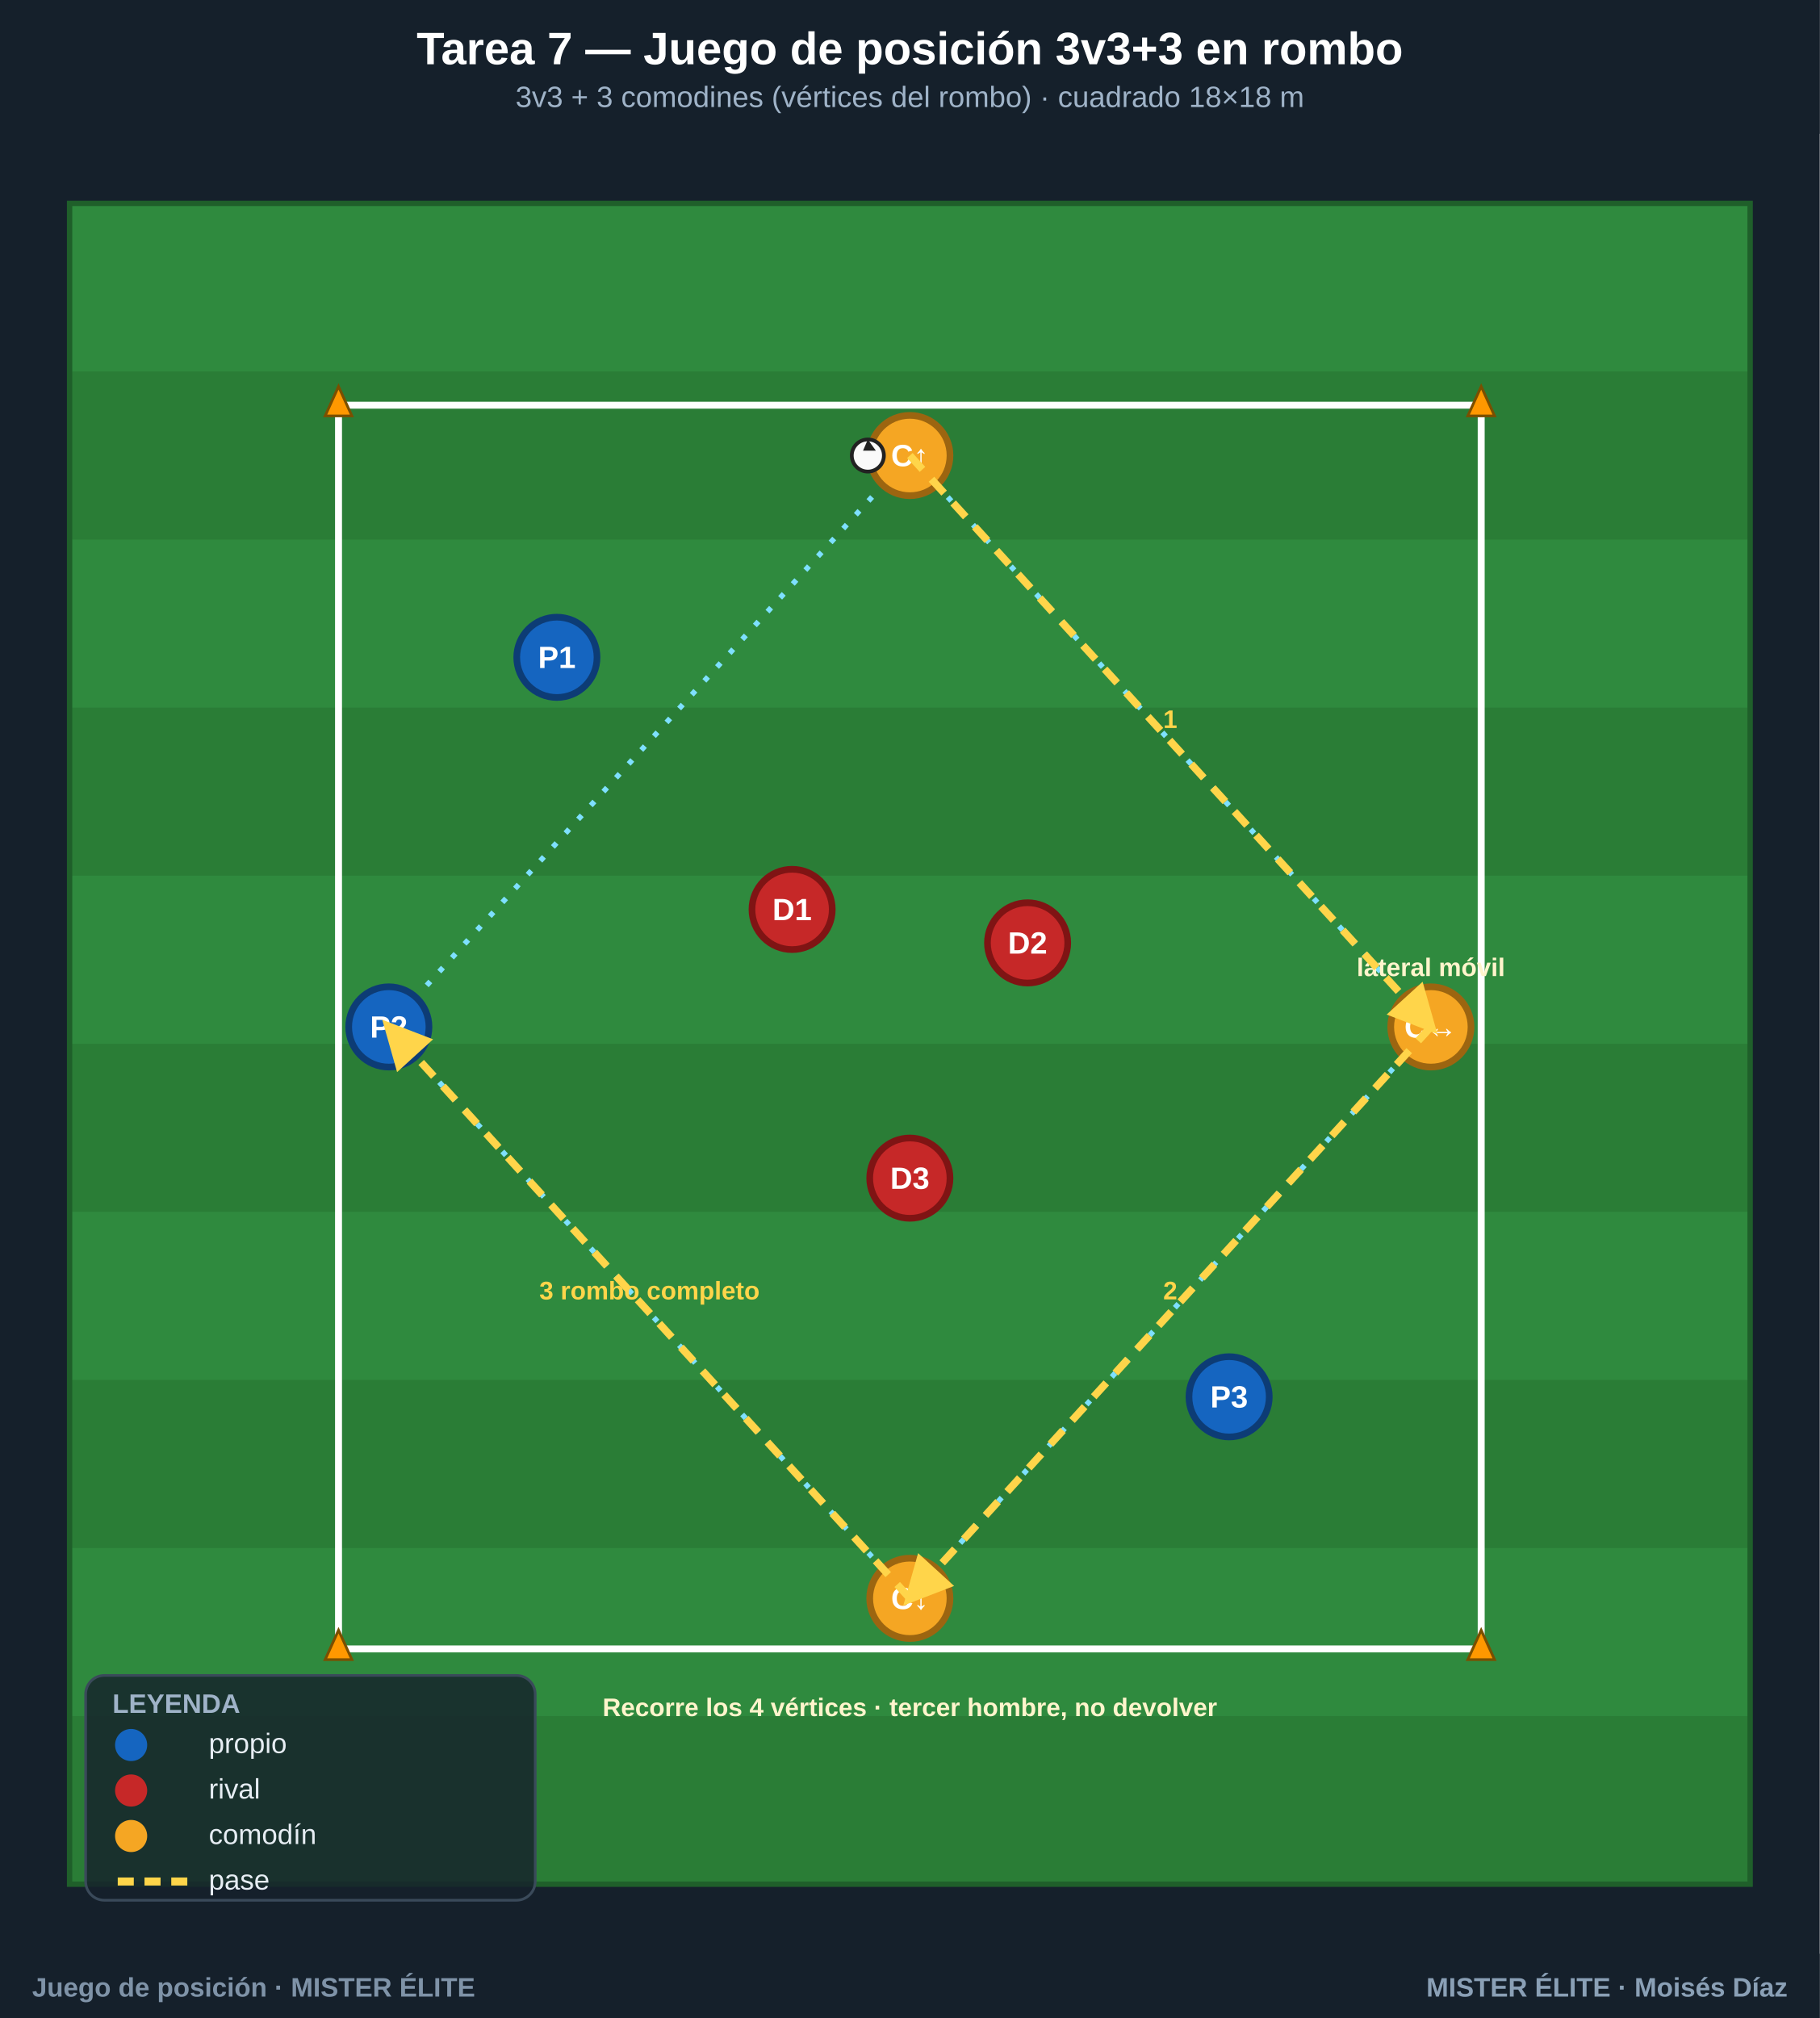
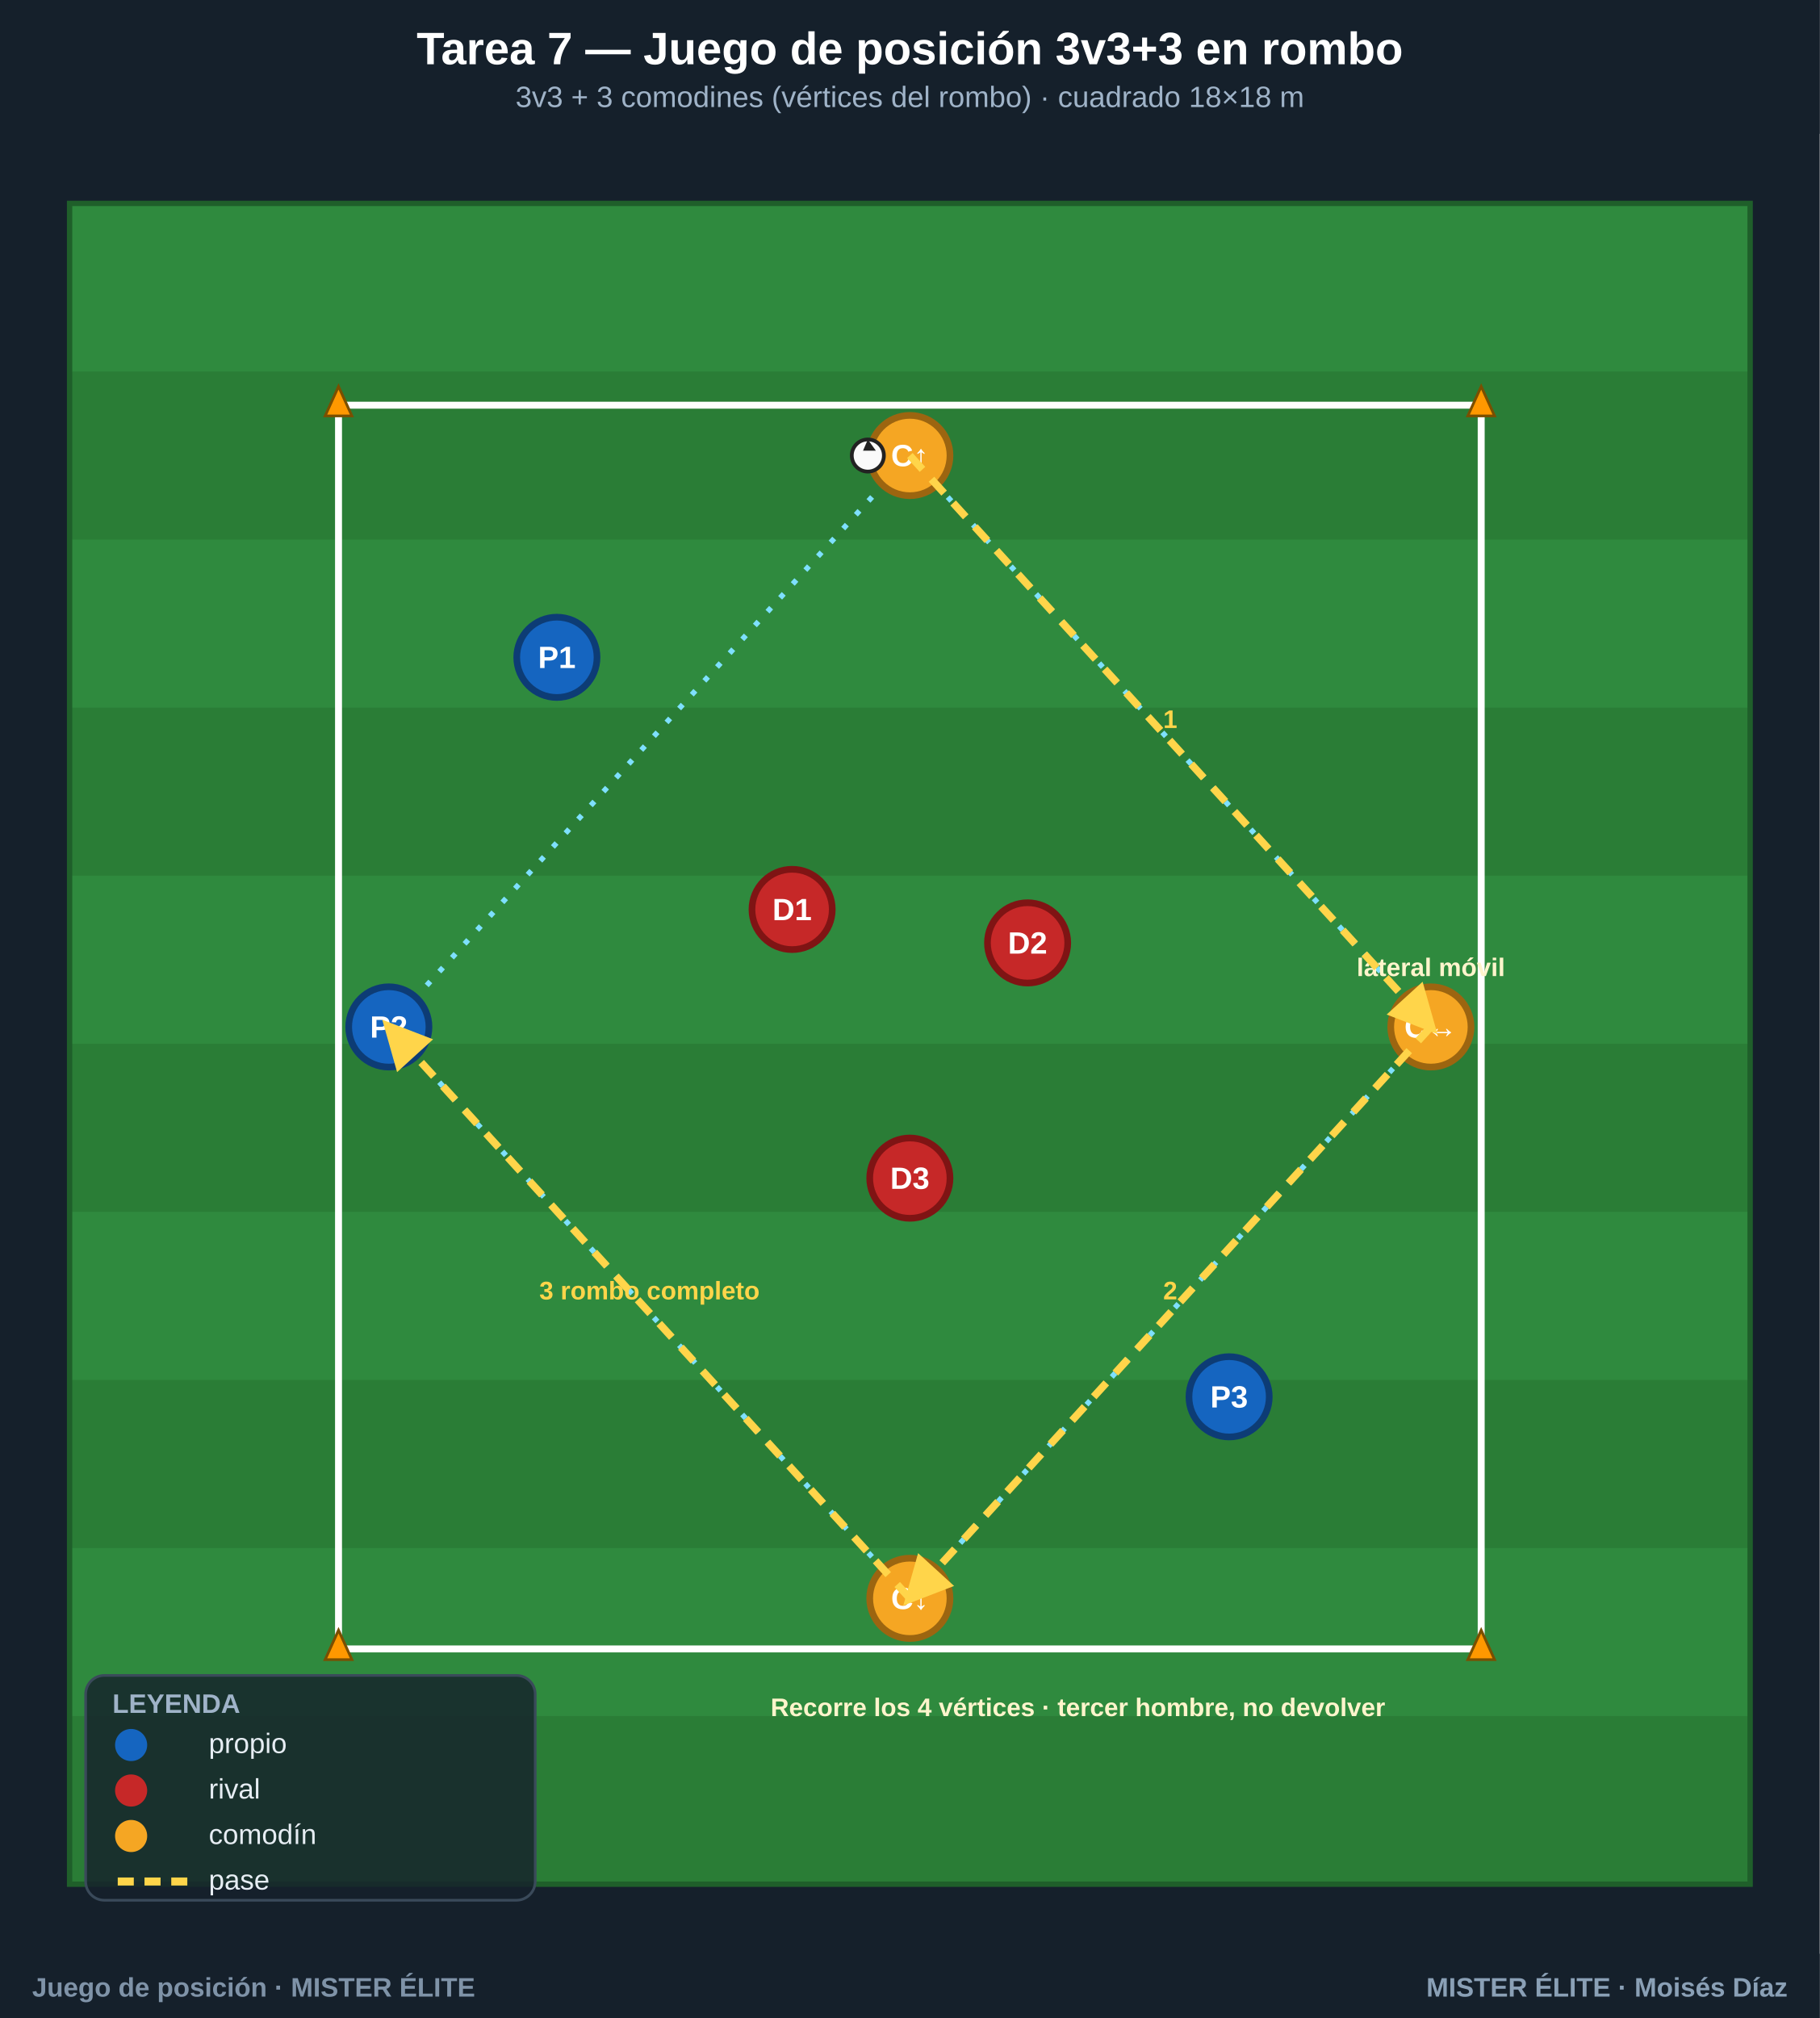
<svg xmlns="http://www.w3.org/2000/svg" viewBox="0 0 680 754" width="680" height="754" font-family="Segoe UI,Arial,sans-serif">
  <defs>
    <marker id="ah_pass" viewBox="0 0 10 10" refX="8" refY="5" markerWidth="6.5" markerHeight="6.5" orient="auto-start-reverse">
      <path d="M0,0 L10,5 L0,10 z" fill="#ffd54a" />
    </marker>
    <marker id="ah_run" viewBox="0 0 10 10" refX="8" refY="5" markerWidth="6.5" markerHeight="6.5" orient="auto-start-reverse">
      <path d="M0,0 L10,5 L0,10 z" fill="#ffffff" />
    </marker>
    <marker id="ah_drive" viewBox="0 0 10 10" refX="8" refY="5" markerWidth="6.5" markerHeight="6.5" orient="auto-start-reverse">
      <path d="M0,0 L10,5 L0,10 z" fill="#7ee0ff" />
    </marker>
    <marker id="ah_white" viewBox="0 0 10 10" refX="8" refY="5" markerWidth="6.5" markerHeight="6.5" orient="auto-start-reverse">
      <path d="M0,0 L10,5 L0,10 z" fill="#ffffff" />
    </marker>
  </defs>
  <rect x="0.0" y="0.0" width="680.0" height="754.0" fill="#15202b" />
  <rect x="26.0" y="76.0" width="628.0" height="63.3" fill="#2f8a3e" />
  <rect x="26.0" y="138.8" width="628.0" height="63.3" fill="#2a7d36" />
  <rect x="26.0" y="201.6" width="628.0" height="63.3" fill="#2f8a3e" />
  <rect x="26.0" y="264.4" width="628.0" height="63.3" fill="#2a7d36" />
  <rect x="26.0" y="327.2" width="628.0" height="63.3" fill="#2f8a3e" />
  <rect x="26.0" y="390.0" width="628.0" height="63.3" fill="#2a7d36" />
  <rect x="26.0" y="452.8" width="628.0" height="63.3" fill="#2f8a3e" />
  <rect x="26.0" y="515.6" width="628.0" height="63.3" fill="#2a7d36" />
  <rect x="26.0" y="578.4" width="628.0" height="63.3" fill="#2f8a3e" />
  <rect x="26.0" y="641.2" width="628.0" height="63.3" fill="#2a7d36" />
  <rect x="26.0" y="76.0" width="628.0" height="628.0" fill="none" stroke="#1f5f2a" stroke-width="2" />
  <rect x="0.0" y="0.0" width="680.0" height="50.0" fill="#15202b" />
  <text x="340.0" y="24.0" font-family="Segoe UI,Arial,sans-serif" font-size="17" font-weight="800" fill="#ffffff" text-anchor="middle">Tarea 7 — Juego de posición 3v3+3 en rombo</text>
  <text x="340.0" y="40.0" font-family="Segoe UI,Arial,sans-serif" font-size="11" font-weight="500" fill="#9fb3c8" text-anchor="middle">3v3 + 3 comodines (vértices del rombo) · cuadrado 18×18 m</text>
  <rect x="0.0" y="730.0" width="680.0" height="24.0" fill="#15202b" />
  <text x="668.0" y="746.0" font-family="Segoe UI,Arial,sans-serif" font-size="10" font-weight="700" fill="#8aa0b6" text-anchor="end">MISTER ÉLITE · Moisés Díaz</text>
  <text x="12.0" y="746.0" font-family="Segoe UI,Arial,sans-serif" font-size="10" font-weight="600" fill="#7f93a8" text-anchor="start">Juego de posición · MISTER ÉLITE</text>
  <rect x="126.5" y="151.4" width="427.0" height="464.7" rx="3" fill="none" stroke="#ffffff" stroke-width="2.6" />
  <path d="M126.5,609.1 l5,11 l-10,0 z" fill="#ff9800" stroke="#7a4f00" stroke-width="1" />
  <path d="M126.5,144.4 l5,11 l-10,0 z" fill="#ff9800" stroke="#7a4f00" stroke-width="1" />
  <path d="M553.5,609.1 l5,11 l-10,0 z" fill="#ff9800" stroke="#7a4f00" stroke-width="1" />
  <path d="M553.5,144.4 l5,11 l-10,0 z" fill="#ff9800" stroke="#7a4f00" stroke-width="1" />
  <line x1="340.0" y1="170.2" x2="534.7" y2="383.7" stroke="#7ee0ff" stroke-width="2.0" stroke-dasharray="2 5" opacity="1" />
  <line x1="534.7" y1="383.7" x2="340.0" y2="597.2" stroke="#7ee0ff" stroke-width="2.0" stroke-dasharray="2 5" opacity="1" />
  <line x1="340.0" y1="597.2" x2="145.3" y2="383.7" stroke="#7ee0ff" stroke-width="2.0" stroke-dasharray="2 5" opacity="1" />
  <line x1="145.3" y1="383.7" x2="340.0" y2="170.2" stroke="#7ee0ff" stroke-width="2.0" stroke-dasharray="2 5" opacity="1" />
  <g>
    <circle cx="340.0" cy="170.2" r="15" fill="#f5a623" stroke="#9c6510" stroke-width="2.5" />
    <text x="340.0" y="174.2" font-family="Segoe UI,Arial" font-size="11.5" font-weight="800" fill="#fff" text-anchor="middle">C↑</text>
  </g>
  <g>
    <circle cx="340.0" cy="597.2" r="15" fill="#f5a623" stroke="#9c6510" stroke-width="2.5" />
    <text x="340.0" y="601.2" font-family="Segoe UI,Arial" font-size="11.5" font-weight="800" fill="#fff" text-anchor="middle">C↓</text>
  </g>
  <g>
    <circle cx="534.7" cy="383.7" r="15" fill="#f5a623" stroke="#9c6510" stroke-width="2.5" />
    <text x="534.7" y="387.7" font-family="Segoe UI,Arial" font-size="11.5" font-weight="800" fill="#fff" text-anchor="middle">C↔</text>
  </g>
  <text x="534.7" y="364.7" font-family="Segoe UI,Arial,sans-serif" font-size="9.5" font-weight="600" fill="#fff5cc" text-anchor="middle">lateral móvil</text>
  <g>
    <circle cx="208.1" cy="245.6" r="15" fill="#1565c0" stroke="#0d3c75" stroke-width="2.5" />
    <text x="208.1" y="249.6" font-family="Segoe UI,Arial" font-size="11.5" font-weight="800" fill="#fff" text-anchor="middle">P1</text>
  </g>
  <g>
    <circle cx="145.3" cy="383.7" r="15" fill="#1565c0" stroke="#0d3c75" stroke-width="2.5" />
    <text x="145.3" y="387.7" font-family="Segoe UI,Arial" font-size="11.5" font-weight="800" fill="#fff" text-anchor="middle">P2</text>
  </g>
  <g>
    <circle cx="459.3" cy="521.9" r="15" fill="#1565c0" stroke="#0d3c75" stroke-width="2.5" />
    <text x="459.3" y="525.9" font-family="Segoe UI,Arial" font-size="11.5" font-weight="800" fill="#fff" text-anchor="middle">P3</text>
  </g>
  <g>
    <circle cx="296.0" cy="339.8" r="15" fill="#c62828" stroke="#7f1414" stroke-width="2.5" />
    <text x="296.0" y="343.8" font-family="Segoe UI,Arial" font-size="11.5" font-weight="800" fill="#fff" text-anchor="middle">D1</text>
  </g>
  <g>
    <circle cx="384.0" cy="352.3" r="15" fill="#c62828" stroke="#7f1414" stroke-width="2.5" />
    <text x="384.0" y="356.3" font-family="Segoe UI,Arial" font-size="11.5" font-weight="800" fill="#fff" text-anchor="middle">D2</text>
  </g>
  <g>
    <circle cx="340.0" cy="440.2" r="15" fill="#c62828" stroke="#7f1414" stroke-width="2.5" />
    <text x="340.0" y="444.2" font-family="Segoe UI,Arial" font-size="11.5" font-weight="800" fill="#fff" text-anchor="middle">D3</text>
  </g>
  <circle cx="324.3" cy="170.2" r="6.0" fill="#fafafa" stroke="#222" stroke-width="1.4" />
  <path d="M324.3,164.2 l3.0,4.2 l-4.8,0 z" fill="#222" />
  <line x1="340.0" y1="170.2" x2="534.7" y2="383.7" stroke="#ffd54a" stroke-width="2.8" stroke-dasharray="7 5" marker-end="url(#ah_pass)" />
  <text x="437.3" y="272.0" font-family="Segoe UI,Arial,sans-serif" font-size="9.5" font-weight="700" fill="#ffd54a" text-anchor="middle">1</text>
  <line x1="534.7" y1="383.7" x2="340.0" y2="597.2" stroke="#ffd54a" stroke-width="2.8" stroke-dasharray="7 5" marker-end="url(#ah_pass)" />
  <text x="437.3" y="485.5" font-family="Segoe UI,Arial,sans-serif" font-size="9.5" font-weight="700" fill="#ffd54a" text-anchor="middle">2</text>
  <line x1="340.0" y1="597.2" x2="145.3" y2="383.7" stroke="#ffd54a" stroke-width="2.8" stroke-dasharray="7 5" marker-end="url(#ah_pass)" />
  <text x="242.7" y="485.5" font-family="Segoe UI,Arial,sans-serif" font-size="9.5" font-weight="700" fill="#ffd54a" text-anchor="middle">3 rombo completo</text>
-   <text x="340.0" y="641.2" font-family="Segoe UI,Arial,sans-serif" font-size="9.5" font-weight="600" fill="#fff5cc" text-anchor="middle">Recorre los 4 vértices · tercer hombre, no devolver</text>
+   <text x="402.8" y="641.2" font-family="Segoe UI,Arial,sans-serif" font-size="9.5" font-weight="600" fill="#fff5cc" text-anchor="middle">Recorre los 4 vértices · tercer hombre, no devolver</text>
  <g>
    <rect x="32" y="626.0" width="168" height="84" rx="7" fill="#15202b" fill-opacity="0.82" stroke="#3a4a5a" stroke-width="1" />
    <text x="42" y="640.0" font-family="Segoe UI,Arial" font-size="10" font-weight="800" fill="#9fb3c8">LEYENDA</text>
    <circle cx="49" cy="652.0" r="6" fill="#1565c0" />
    <text x="78" y="655.0" font-family="Segoe UI,Arial" font-size="10.5" fill="#e6edf3">propio</text>
    <circle cx="49" cy="669.0" r="6" fill="#c62828" />
    <text x="78" y="672.0" font-family="Segoe UI,Arial" font-size="10.5" fill="#e6edf3">rival</text>
    <circle cx="49" cy="686.0" r="6" fill="#f5a623" />
    <text x="78" y="689.0" font-family="Segoe UI,Arial" font-size="10.5" fill="#e6edf3">comodín</text>
    <line x1="44" y1="703.0" x2="70" y2="703.0" stroke="#ffd54a" stroke-width="3" stroke-dasharray="6 4" />
    <text x="78" y="706.0" font-family="Segoe UI,Arial" font-size="10.5" fill="#e6edf3">pase</text>
  </g>
</svg>
